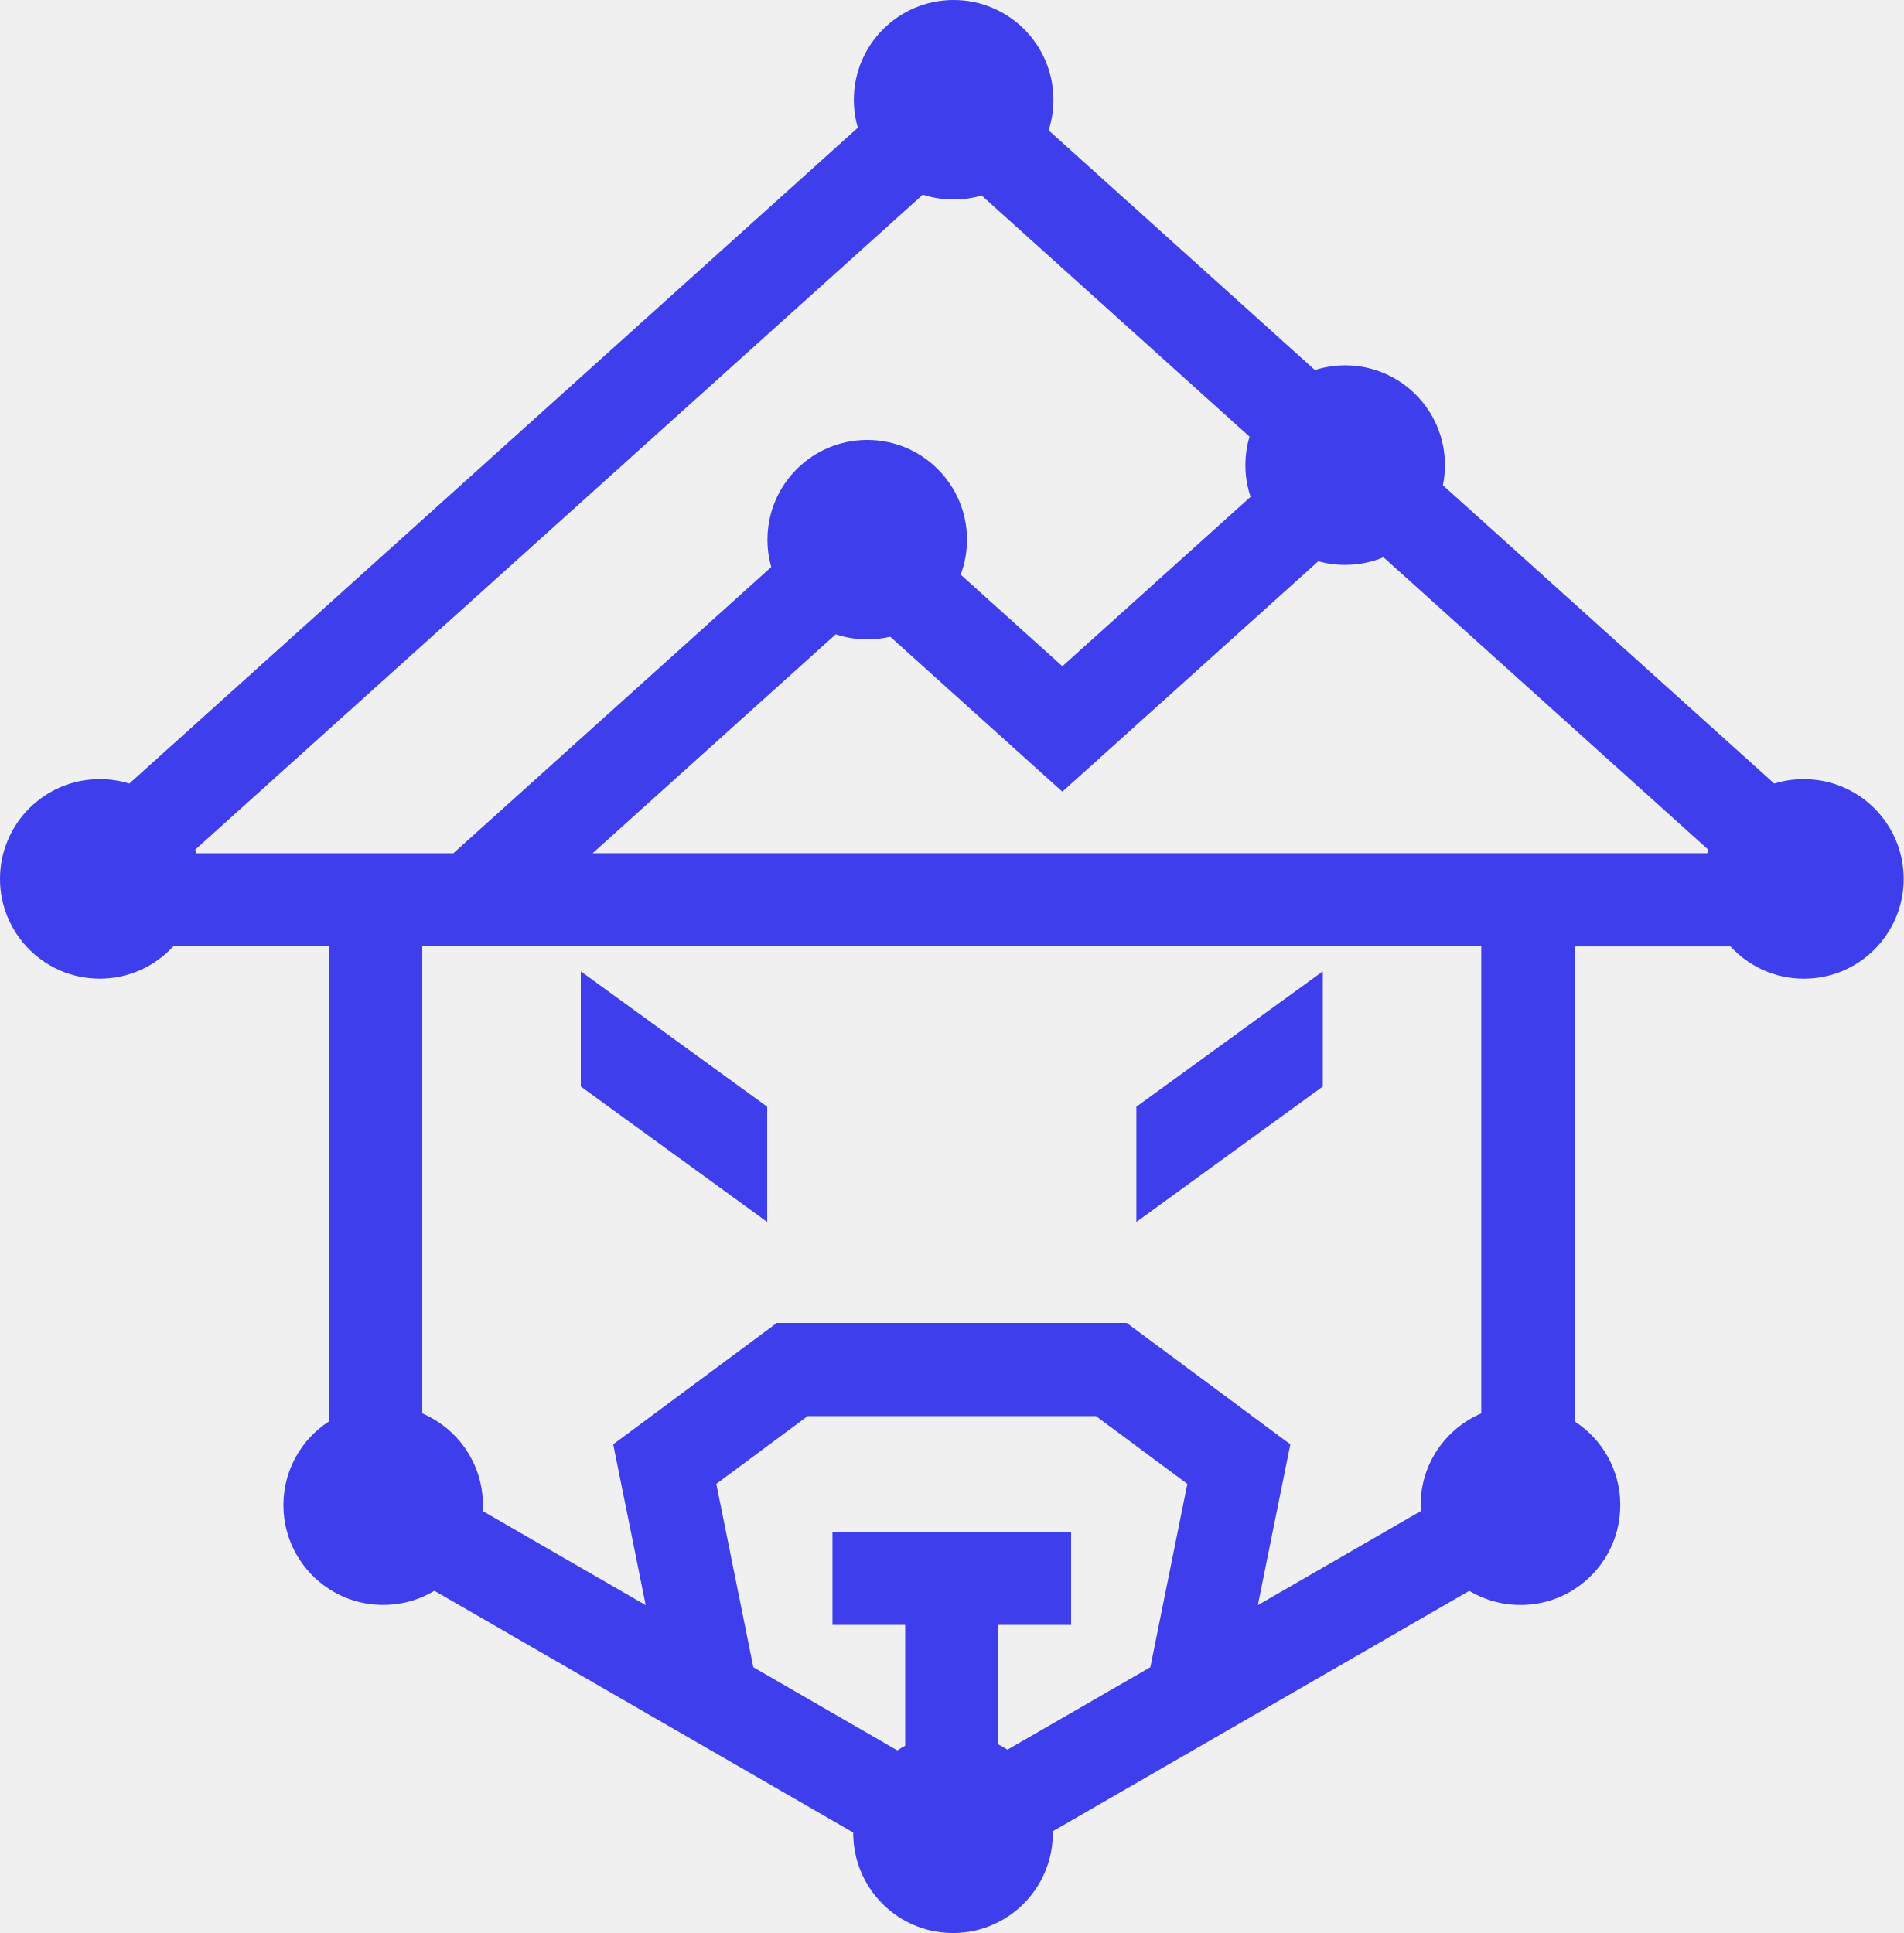
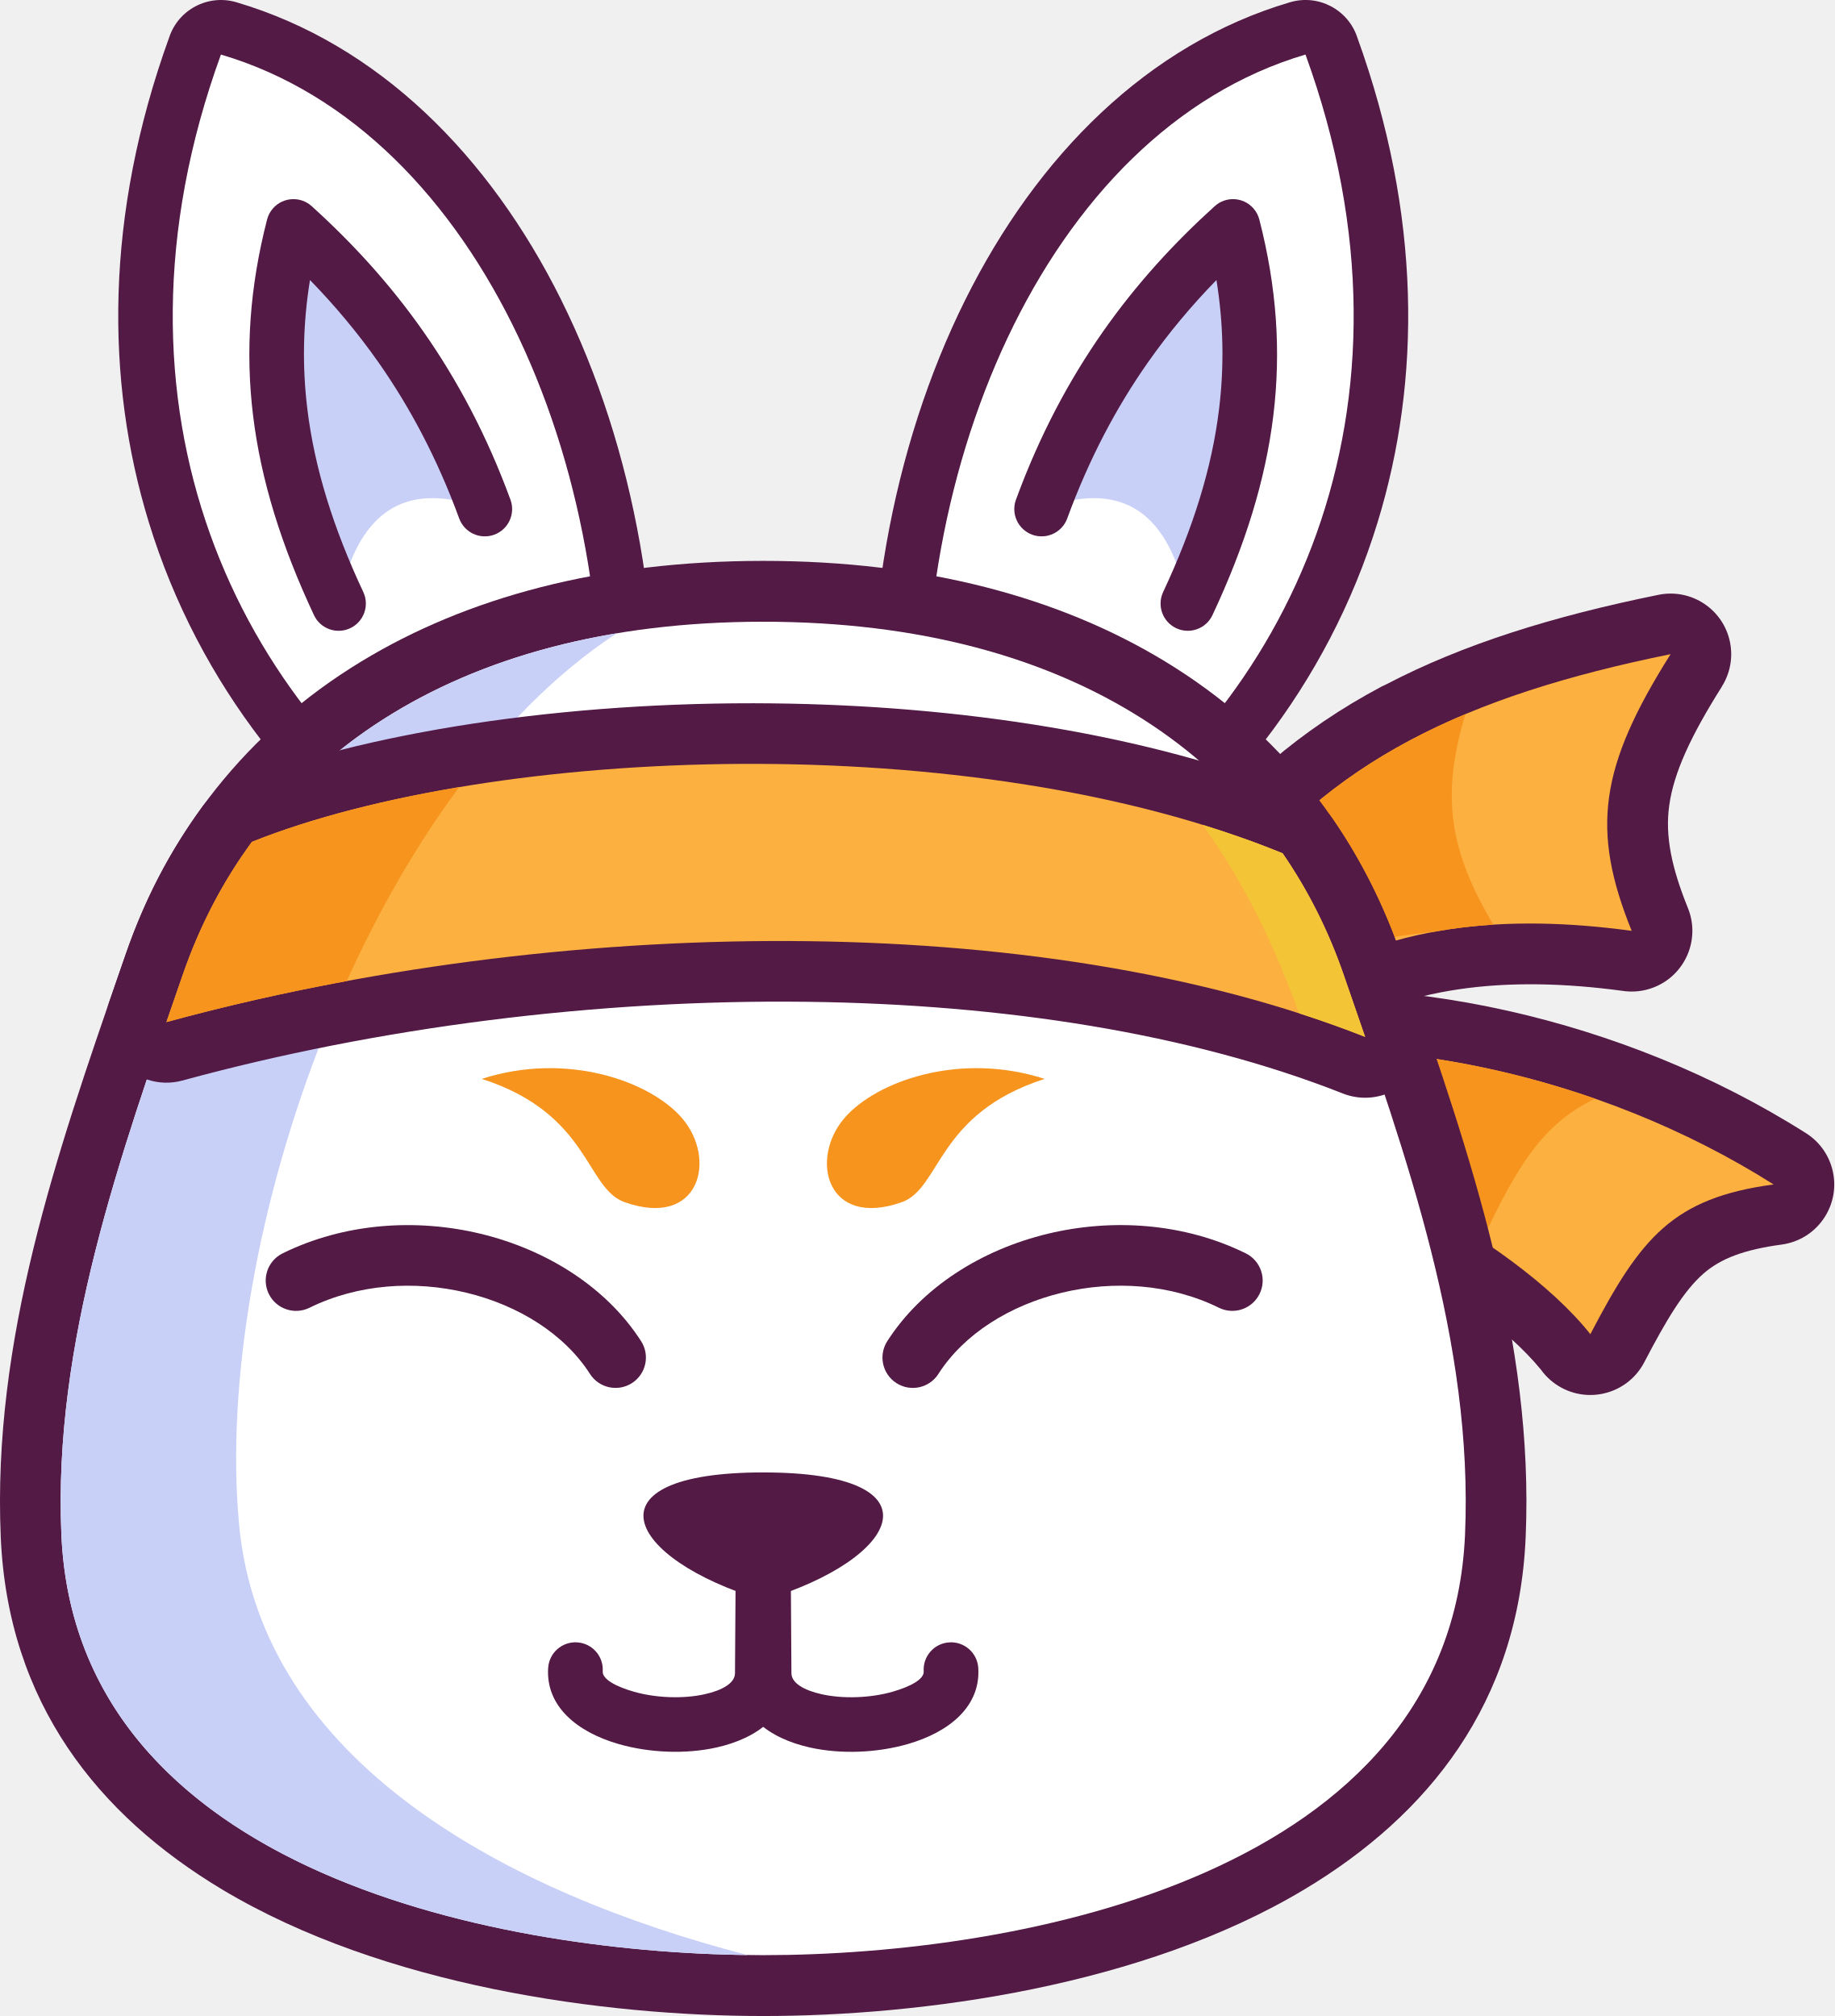
- <svg xmlns="http://www.w3.org/2000/svg" id="Layer_2" data-name="Layer 2" viewBox="0 0 484 491.58">
+ <svg xmlns="http://www.w3.org/2000/svg" id="Layer_2" data-name="Layer 2" viewBox="0 0 1149 1263.15">
  <defs>
    <style>
-       .cls-1 {
-         fill: #3f3eed;
+       .cls-1, .cls-2, .cls-3, .cls-4, .cls-5, .cls-6 {
+         fill-rule: evenodd;
+       }
+ 
+       .cls-1, .cls-7 {
+         fill: #531a45;
+       }
+ 
+       .cls-2 {
+         fill: #fbb040;
+       }
+ 
+       .cls-3 {
+         fill: #fff;
+       }
+ 
+       .cls-4 {
+         fill: #f3c536;
+       }
+ 
+       .cls-5 {
+         fill: #c9d0f7;
+       }
+ 
+       .cls-6 {
+         fill: #f7941e;
      }
    </style>
  </defs>
-   <g id="Layer_1-2" data-name="Layer 1">
+   <g id="mascot_logo" data-name="mascot logo">
    <g>
-       <path class="cls-1" d="M458.63,198.14c-2.62,0-5.14.4-7.51,1.13l-84.25-75.86c.34-1.65.52-3.38.52-5.13,0-14.01-11.36-25.37-25.37-25.37-2.68,0-5.27.42-7.7,1.19l-67.69-60.95c.79-2.46,1.21-5.07,1.21-7.78,0-14.01-11.36-25.37-25.37-25.37s-25.37,11.36-25.37,25.37c0,2.46.35,4.85,1.01,7.11L32.88,199.27c-2.37-.73-4.89-1.13-7.51-1.13-14.01,0-25.37,11.36-25.37,25.37,0,1.69.16,3.34.48,4.93,1.64,8.32,7.35,15.19,14.96,18.43,3.05,1.29,6.41,2.01,9.93,2.01,7.39,0,14.04-3.16,18.68-8.2h39.63v120.78c-.07.04-.14.09-.21.13-6.78,4.47-11.28,12.11-11.41,20.8,0,.13,0,.26,0,.39,0,8.94,4.63,16.81,11.62,21.32,3.95,2.57,8.67,4.05,13.75,4.05,3.54,0,6.9-.72,9.95-2.03,1.07-.46,2.1-.98,3.08-1.56l106.48,61.47v.18c0,.46,0,.91.04,1.37h0c.46,8.64,5.23,16.12,12.19,20.35.32.2.65.39.99.57,3.61,1.97,7.76,3.09,12.15,3.09,4.16,0,8.09-1,11.55-2.78.44-.23.87-.46,1.29-.71,7.03-4.13,11.91-11.57,12.48-20.17.04-.57.06-1.14.06-1.71,0-.17,0-.35,0-.52l105.88-61.13c.99.59,2.01,1.11,3.08,1.56,3.05,1.31,6.42,2.03,9.95,2.03,5.07,0,9.79-1.48,13.75-4.05,7-4.51,11.62-12.38,11.62-21.32,0-.13,0-.26,0-.39-.12-8.69-4.63-16.33-11.41-20.8-.07-.05-.14-.09-.21-.13v-120.78h39.63c4.64,5.04,11.29,8.2,18.68,8.2,3.52,0,6.87-.72,9.93-2.01,7.61-3.24,13.32-10.11,14.96-18.43.32-1.59.48-3.24.48-4.93,0-14.01-11.36-25.37-25.37-25.37ZM49.89,216.98c-.08-.3-.16-.61-.26-.9L234.63,49.5c2.46.81,5.1,1.24,7.84,1.24,2.47,0,4.87-.35,7.13-1.02l68.1,61.32c-.68,2.29-1.05,4.73-1.05,7.24,0,2.83.46,5.54,1.32,8.07l-47.85,43.08-25.86-23.29c1.04-2.77,1.61-5.76,1.61-8.89,0-14.01-11.36-25.37-25.37-25.37s-25.37,11.36-25.37,25.37c0,2.41.33,4.74.97,6.95l-80.83,72.79H49.89ZM292.46,424l-36.31,20.96c-.74-.48-1.51-.93-2.3-1.34v-30.39h18.49v-23.7h-60.68v23.7h18.49v30.73c-.68.36-1.34.77-1.98,1.19l-36.63-21.15-9.41-46.63,23.22-17.24h73.32l23.22,17.24-9.41,46.63ZM376.62,359.44c-9.06,3.87-15.42,12.87-15.42,23.34,0,.5.02,1,.05,1.5l-41.43,23.92,3.07-15.23,5.19-25.66-21.02-15.6-20.58-15.27h-88.97l-20.58,15.27-21.02,15.6,5.19,25.66,3.07,15.23-41.43-23.92c.03-.49.05-1,.05-1.5,0-10.48-6.35-19.47-15.42-23.34v-118.76h269.25v118.76ZM434.11,216.98H150.68l61.81-55.67c2.51.84,5.2,1.3,8,1.3,2.02,0,3.99-.24,5.87-.68l26.04,23.45,17.71,15.95,17.72-15.95,47.36-42.65c2.17.61,4.46.93,6.82.93,3.45,0,6.74-.69,9.75-1.94l82.6,74.37c-.09.29-.18.6-.26.9Z" />
-       <polygon class="cls-1" points="336.33 247.02 288.93 281.45 288.93 310.75 336.33 276.31 336.33 247.02" />
-       <polygon class="cls-1" points="195.07 281.45 147.67 247.02 147.67 276.31 195.07 310.75 195.07 281.45" />
+       <path class="cls-7" d="M341.16,482.15c5.52-92.89-12.83-187.2-50.93-263.76-31.24-62.81-75.61-113.11-130.49-139.48-24.07,83.91-21.81,161.25-1.3,228.31,24.55,80.26,75.33,146.23,138.3,191.29l44.41-16.37h0ZM351.52,187.89c46.19,92.83,66.82,208.34,56.14,320.04-.49,13.48-8.97,25.96-22.41,30.89l-81.36,29.98-.02-.06c-9.74,3.56-20.98,2.66-30.35-3.42-82.1-53.3-149.06-135.94-180.36-238.28-27.19-88.88-27.42-192.26,12.8-303.58,5.75-17.43,24.34-27.27,42.08-22.06,89.06,26.25,158.5,96.04,203.5,186.49h0Z" />
+       <path class="cls-3" d="M373.47,506.71c20.37-205.26-71.35-424.27-235.08-472.53-81.08,223.23,11.68,410.3,153.72,502.5,27.12-9.99,54.24-19.98,81.36-29.97h0Z" />
+       <path class="cls-5" d="M303.71,318.96c-51.18-19.35-80.37,2.92-91.59,59.2-33.88-68.38-48.39-145-28.29-236.35,53.95,46.37,93.63,105.68,119.88,177.14h0Z" />
+       <path class="cls-7" d="M319.76,313.08c3.25,8.86-1.3,18.69-10.17,21.94-8.87,3.25-18.69-1.3-21.94-10.17-13.84-37.79-30.95-69.78-50.38-97.53-13.33-19.03-27.79-36.15-43.1-51.87-4.39,27.22-4.94,53.9-1.64,80.87,4.51,36.92,16.2,74.43,35.04,114.63,3.99,8.53.3,18.69-8.23,22.68-8.53,3.99-18.69.31-22.68-8.23-20.47-43.67-33.19-84.55-38.12-124.93-4.96-40.63-2.06-80.74,8.69-122.64.64-2.69,1.95-5.25,3.93-7.45,6.32-6.98,17.11-7.52,24.09-1.2,25.23,22.84,48.89,48.49,69.98,78.6,21.15,30.21,39.67,64.77,54.52,105.3h0Z" />
+       <path class="cls-7" d="M548.51,507.92c-10.69-111.69,9.95-227.21,56.14-320.04C649.64,97.44,719.09,27.65,808.15,1.39c17.74-5.21,36.33,4.63,42.07,22.06,40.22,111.32,39.99,214.7,12.8,303.58-31.3,102.34-98.25,184.99-180.36,238.28-9.37,6.08-20.61,6.98-30.35,3.42l-.03.06-81.36-29.98c-13.44-4.93-21.93-17.41-22.41-30.89h0ZM665.94,218.39c-38.1,76.56-56.45,170.87-50.93,263.76l44.42,16.37c62.96-45.06,113.75-111.03,138.3-191.29,20.52-67.06,22.78-144.4-1.3-228.31-54.88,26.37-99.24,76.67-130.48,139.48h0Z" />
+       <path class="cls-3" d="M582.7,506.71c-20.37-205.26,71.36-424.27,235.08-472.53,81.08,223.23-11.68,410.3-153.73,502.5-27.12-9.99-54.24-19.98-81.36-29.97h0Z" />
+       <path class="cls-5" d="M652.46,318.96c51.18-19.35,80.38,2.92,91.59,59.2,33.88-68.38,48.39-145,28.3-236.35-53.96,46.37-93.63,105.68-119.88,177.14h0Z" />
+       <path class="cls-7" d="M668.52,324.85c-3.25,8.86-13.07,13.42-21.94,10.17-8.86-3.25-13.42-13.08-10.17-21.94,14.85-40.53,33.37-75.09,54.52-105.3,21.09-30.11,44.75-55.76,69.98-78.6,6.98-6.32,17.77-5.78,24.08,1.2,1.99,2.19,3.29,4.76,3.94,7.45,10.76,41.9,13.65,82.01,8.69,122.64-4.92,40.38-17.64,81.26-38.11,124.93-3.99,8.53-14.14,12.21-22.68,8.23-8.53-3.99-12.22-14.15-8.23-22.68,18.85-40.19,30.54-77.71,35.04-114.63,3.29-26.97,2.75-53.65-1.64-80.87-15.31,15.71-29.77,32.84-43.1,51.87-19.44,27.75-36.53,59.74-50.38,97.53h0Z" />
+       <path class="cls-7" d="M738.5,539.41c35.32-47.44,76.65-82.48,126.92-109.23.97-.51,1.96-.98,2.95-1.4,48.19-25.16,104.16-42.62,170.67-56.12,20.56-4.11,40.56,9.22,44.67,29.78,1.98,9.93-.11,19.73-5.1,27.67l.04.02c-19.44,30.83-30.16,53.88-33.03,74.57-2.67,19.23,1.52,39.03,11.77,64.4,7.81,19.49-1.66,41.63-21.15,49.44-6.59,2.64-13.49,3.3-20.04,2.27-34.84-4.69-69.67-5.84-102.74-.91-31.61,4.7-61.59,15.05-88.25,33.39-17.27,11.92-40.95,7.59-52.87-9.68-.97-1.4-1.82-2.84-2.58-4.31l-33.65-58.34c-7.76-13.5-6.29-29.77,2.41-41.53l-.03-.02h0ZM901.15,497.48c-33.31,17.72-61.63,39.83-86.26,68.13l2.61,4.54c27.11-13.07,55.63-21.24,84.93-25.6,22.33-3.32,45.11-4.4,68.04-3.77-2.28-15.55-2.4-30.75-.21-46.5,1.28-9.2,3.34-18.37,6.21-27.7-26.69,8.34-50.83,17.98-72.72,29.39-.84.53-1.7,1.04-2.6,1.52h0Z" />
+       <path class="cls-2" d="M769.02,562.04c63.38-85.13,148.83-126.05,277.46-152.17-44.74,70.97-49.89,110.2-24.38,173.36-76.96-10.48-154.59-5.16-218.49,38.77-14.22-24.66-20.36-35.31-34.58-59.97h0Z" />
+       <path class="cls-6" d="M769.02,562.04c39.42-52.95,87.39-88.79,148.97-114.61-15.67,51.4-9.86,85.97,17.45,131.92-12.46.77-24.78,2.22-36.91,4.43-35.79,3.55-70.54,11.27-102.42,25.22l-27.08-46.96h0Z" />
+       <path class="cls-7" d="M751.65,625.18c58.3-9.75,125.63-6.98,193.3,8.24,63.92,14.38,128.47,39.92,186.28,76.54,17.76,11.18,23.1,34.65,11.91,52.42-6.24,9.92-16.32,15.96-27.1,17.42h0c-23.43,3.16-38.18,8.71-49.09,18.3-12.41,10.91-23.21,29.08-36.95,55.42-9.7,18.67-32.71,25.94-51.37,16.23-5.51-2.86-10.03-6.89-13.41-11.62-21.23-25.96-60.72-53.97-103.23-75.91-42.4-21.88-85.96-36.98-115.1-36.99-20.97,0-37.97-17-37.97-37.97,0-3.13.38-6.16,1.1-9.07l-.05-.02,10.99-44.55c3.74-15.21,16.15-26.01,30.68-28.44h0ZM928.28,707.58c-23.34-5.25-46.55-8.79-69.12-10.61,12.64,5.31,25.29,11.24,37.7,17.64,33.04,17.05,65.07,37.81,91.12,59.59,8.73-12.9,17.9-23.83,28.66-33.29,1.33-1.17,2.67-2.31,4.03-3.42-30.21-12.96-61.38-22.94-92.38-29.91h0Z" />
+       <path class="cls-2" d="M757.9,662.7c104.67-17.52,242.21,9.19,353.09,79.43-63.05,8.48-83.2,33.25-114.77,93.81-48.27-60.87-178.11-128.63-249.31-128.69l10.99-44.55h0Z" />
+       <path class="cls-6" d="M757.9,662.7c71.43-11.95,158.17-3.3,241.3,25.72-32.32,15.29-48.64,41.73-70.39,88.04-34.81-40.35-107.23-82.33-173.13-104.73l2.22-9.02h0Z" />
+       <path class="cls-7" d="M478.09,427.67c-87.3,0-158.1,18.83-212.14,51.69-56.26,34.22-94.96,84-115.57,143.66l-3.78,10.93c-37.06,107.13-74.93,216.63-70.17,326.03,3.2,73.67,44.61,124.43,101.77,158.68,87.25,52.27,210.31,68.24,299.89,68.24s212.63-15.96,299.88-68.24c57.16-34.25,98.58-85.01,101.78-158.68,4.76-109.4-33.12-218.9-70.17-326.03l-3.79-10.93c-20.61-59.66-59.3-109.44-115.57-143.66-54.04-32.86-124.84-51.69-212.13-51.69h0ZM226.34,414.44c65.87-40.06,150.04-63.01,251.75-63.01s185.87,22.95,251.74,63.01c71.85,43.69,121.33,107.42,147.74,183.87l3.78,10.94c39.42,113.97,79.72,230.47,74.34,354.02-4.5,103.7-60.91,174.02-138.7,220.63-101.33,60.72-239.39,79.26-338.89,79.26s-237.56-18.54-338.9-79.26C61.4,1137.28,4.98,1066.96.48,963.26c-5.38-123.55,34.92-240.05,74.34-354.02l3.79-10.94c26.4-76.45,75.88-140.17,147.73-183.87h0Z" />
+       <path class="cls-3" d="M478.09,389.55c-195.47,0-318.08,89.35-363.6,221.11-39.4,114.04-81.27,230.64-76.04,350.96,9.23,212.62,277.43,263.4,439.63,263.4s430.4-50.78,439.63-263.4c5.23-120.32-36.64-236.92-76.04-350.96-45.52-131.76-168.13-221.11-363.59-221.11h0Z" />
+       <path class="cls-5" d="M386.36,396.81c-142.5,23.75-233.94,104.08-271.86,213.86-39.4,114.04-81.27,230.64-76.04,350.96,9.04,208.43,266.93,261.33,429.89,263.34-150.54-38.99-304.69-120.86-318.58-269.7-16.65-178.42,80.42-456.4,236.58-558.46h0Z" />
+       <path class="cls-1" d="M478.11,922.57c112.52,0,86.78,54.12,0,80.15-86.77-26.03-112.52-80.15,0-80.15h0Z" />
+       <path class="cls-7" d="M343.38,1045.06c.59-9.44,8.72-16.61,18.16-16.02,9.44.59,16.61,8.72,16.01,18.16-.32,4.89,8.18,9.49,19.33,12.71,6.84,1.98,14.53,3.15,22.3,3.44,7.75.29,15.4-.28,22.18-1.79,10.76-2.39,19.02-6.82,19.05-13.21l.58-88.39c.03-9.44,7.71-17.05,17.15-17.02,9.44.04,17.05,7.72,17.02,17.16l-.58,88.39c-.17,25.82-20,40.69-45.85,46.44-9.71,2.16-20.3,2.99-30.76,2.59-10.42-.39-20.93-2.02-30.48-4.78-26.12-7.54-45.67-23.71-44.12-47.69h0Z" />
+       <path class="cls-7" d="M578.62,1047.2c-.59-9.44,6.57-17.57,16.02-18.16,9.44-.59,17.57,6.58,18.16,16.02,1.55,23.98-18,40.16-44.12,47.69-9.55,2.75-20.06,4.39-30.48,4.78-10.46.4-21.05-.43-30.76-2.59-25.86-5.75-45.69-20.62-45.85-46.44l-.58-88.39c-.04-9.44,7.58-17.12,17.02-17.16,9.44-.04,17.12,7.58,17.16,17.02l.57,88.39c.04,6.39,8.29,10.81,19.05,13.21,6.79,1.51,14.44,2.08,22.18,1.79,7.78-.29,15.47-1.46,22.31-3.44,11.14-3.22,19.64-7.82,19.32-12.71h0Z" />
+       <path class="cls-7" d="M401.59,840.32c5.68,8.84,3.11,20.61-5.73,26.28-8.84,5.67-20.61,3.1-26.28-5.73-16.1-25.14-44.9-43.06-77.43-50.91-32.28-7.78-67.89-5.54-98.28,9.43-9.41,4.65-20.82.78-25.46-8.63-4.65-9.41-.78-20.82,8.63-25.46,38.7-19.06,83.61-22.01,124.04-12.26,41.67,10.05,79,33.7,100.51,67.29h0Z" />
+       <path class="cls-7" d="M587.82,860.87c-5.67,8.84-17.44,11.41-26.28,5.73-8.84-5.67-11.41-17.44-5.73-26.28,21.51-33.59,58.84-57.24,100.51-67.29,40.44-9.75,85.35-6.8,124.04,12.26,9.41,4.65,13.28,16.05,8.63,25.46-4.65,9.41-16.05,13.28-25.46,8.63-30.4-14.97-66.01-17.21-98.29-9.43-32.53,7.85-61.32,25.76-77.43,50.91h0Z" />
+       <path class="cls-6" d="M391.38,753.28c-24.75-8.73-21.72-55.43-89.57-77.29,53.25-17.25,105.51,1.5,125.35,24.5,22.19,25.71,11.14,69.34-35.78,52.78h0Z" />
+       <path class="cls-6" d="M564.79,753.28c24.75-8.73,21.71-55.43,89.57-77.29-53.25-17.25-105.51,1.5-125.35,24.5-22.19,25.71-11.14,69.34,35.78,52.78h0Z" />
+       <path class="cls-7" d="M182.27,558.8c-5.47,8.18-10.56,16.79-15.26,25.83l-.81,1.56c109.52-23.73,226.87-35.86,340.28-34.46,100.48,1.25,198.09,13.06,284.81,36.77l-.26-.51c-3.83-7.63-8.08-15.15-12.74-22.52-85.38-32.69-191.29-47.67-294.71-48.82-115.26-1.28-226.17,14.55-301.31,42.15h0ZM99.4,549.49c7.96-15.32,17.21-30.18,27.71-44.51h0c4.06-5.54,9.67-10.06,16.53-12.8,83.69-33.47,210.36-52.91,340.54-51.47,115.73,1.28,235.34,19.01,331.51,57.94,7.47,2.53,14.23,7.4,19.05,14.39,8.87,12.87,16.95,26.57,24.2,41.01,7.12,14.16,13.32,28.94,18.62,44.26l3.96,11.47c11.95,34.53-3.33-10.32,9.53,27.18,2.98,8.37,3.05,17.82-.46,26.73-7.73,19.57-29.87,29.17-49.44,21.44-95.39-37.7-212.9-55.93-335.56-57.44-131.79-1.63-269.09,15.94-391.4,49.35h0c-7.11,1.93-14.84,1.83-22.33-.75-19.82-6.82-30.35-28.43-23.53-48.24l10.28-29.74c6.04-17.52,12.99-33.82,20.79-48.82h0Z" />
+       <path class="cls-2" d="M157.79,527.47c-18.42,25.14-32.88,53.05-43.3,83.19l-10.28,29.74c243.84-66.61,545.44-71.92,750.93,9.28-4.48-13.04-8.99-26.05-13.47-39.02-9.44-27.31-22.19-52.79-38.21-76.03-194.49-79.63-495.26-67.33-645.68-7.16h0Z" />
+       <path class="cls-4" d="M813.72,634.9c14.19,4.57,28.02,9.49,41.42,14.79-4.48-13.04-8.99-26.05-13.47-39.02-9.44-27.31-22.19-52.79-38.21-76.03-16.02-6.56-32.76-12.48-50.08-17.81,26.24,36.45,45.41,76.65,60.33,118.08h0Z" />
+       <path class="cls-6" d="M157.79,527.47l-.86,1.18c-3.72,5.13-7.27,10.36-10.66,15.71l-.78,1.24-2.3,3.73-.76,1.25-.21.35-1.29,2.16-.74,1.27-.73,1.26-.02.04-1.38,2.43-.04.08-.71,1.28-.71,1.28-1.09,2.01-.31.57-.69,1.29-.24.46-1.09,2.08-1.26,2.46-1.31,2.61-1.39,2.85-.73,1.52-1.47,3.11-.82,1.79-1.53,3.39-.52,1.19-1.67,3.87-.38.9c-.6,1.42-1.19,2.85-1.76,4.28l-.09.22-.04.1-.12.31c-.61,1.55-1.22,3.09-1.81,4.65l-.03.08-.15.4-1.57,4.18-.18.5-.1.27c-.58,1.62-1.16,3.24-1.72,4.86l-1.85,5.35-1.85,5.35-1.85,5.35-1.85,5.36-1.86,5.36-1.02,2.96c36.54-9.98,74.36-18.57,112.97-25.71,19.82-43.83,43.47-85.24,70.43-121.5-49.5,8.3-93.94,19.92-129.82,34.28h0Z" />
    </g>
  </g>
</svg>
